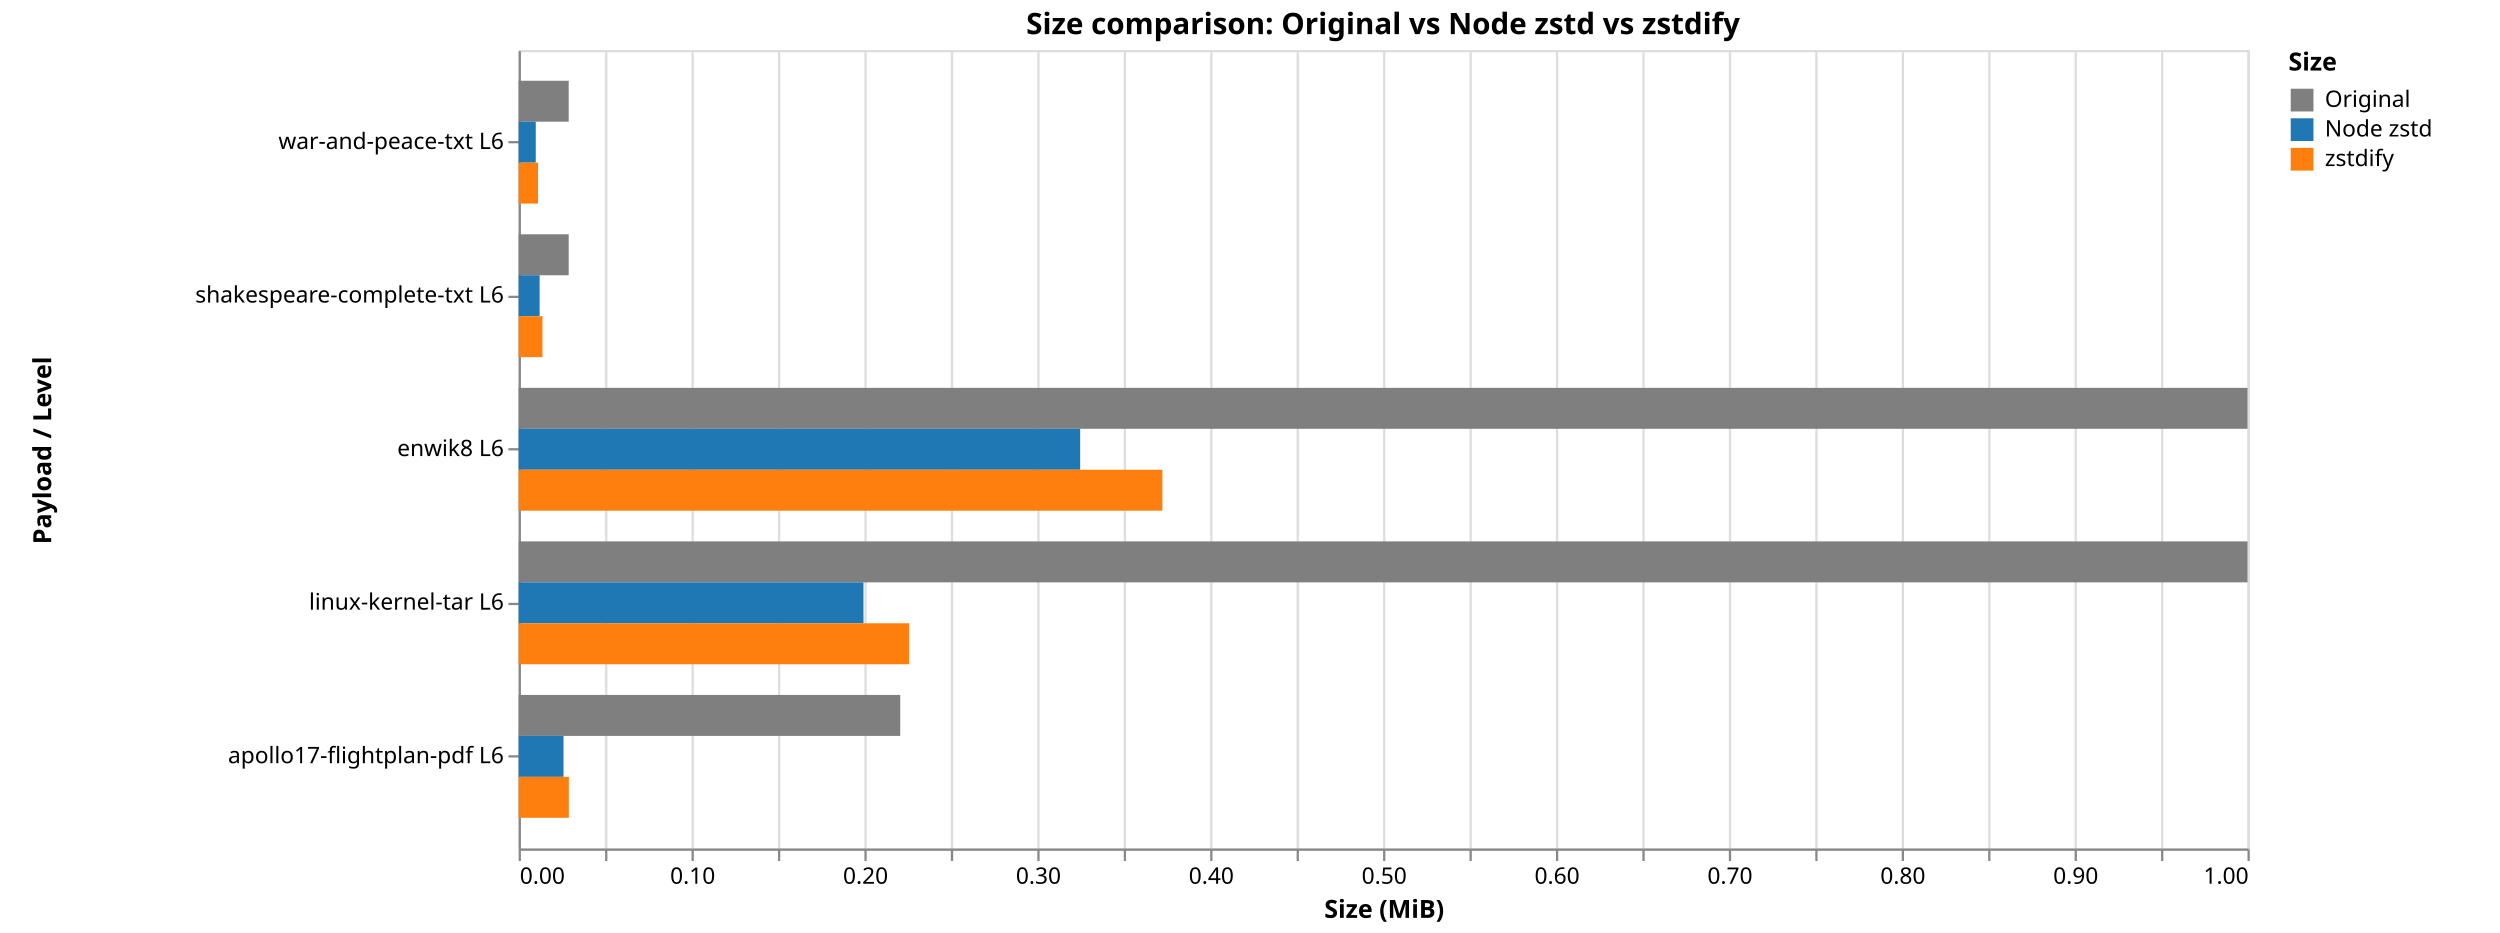
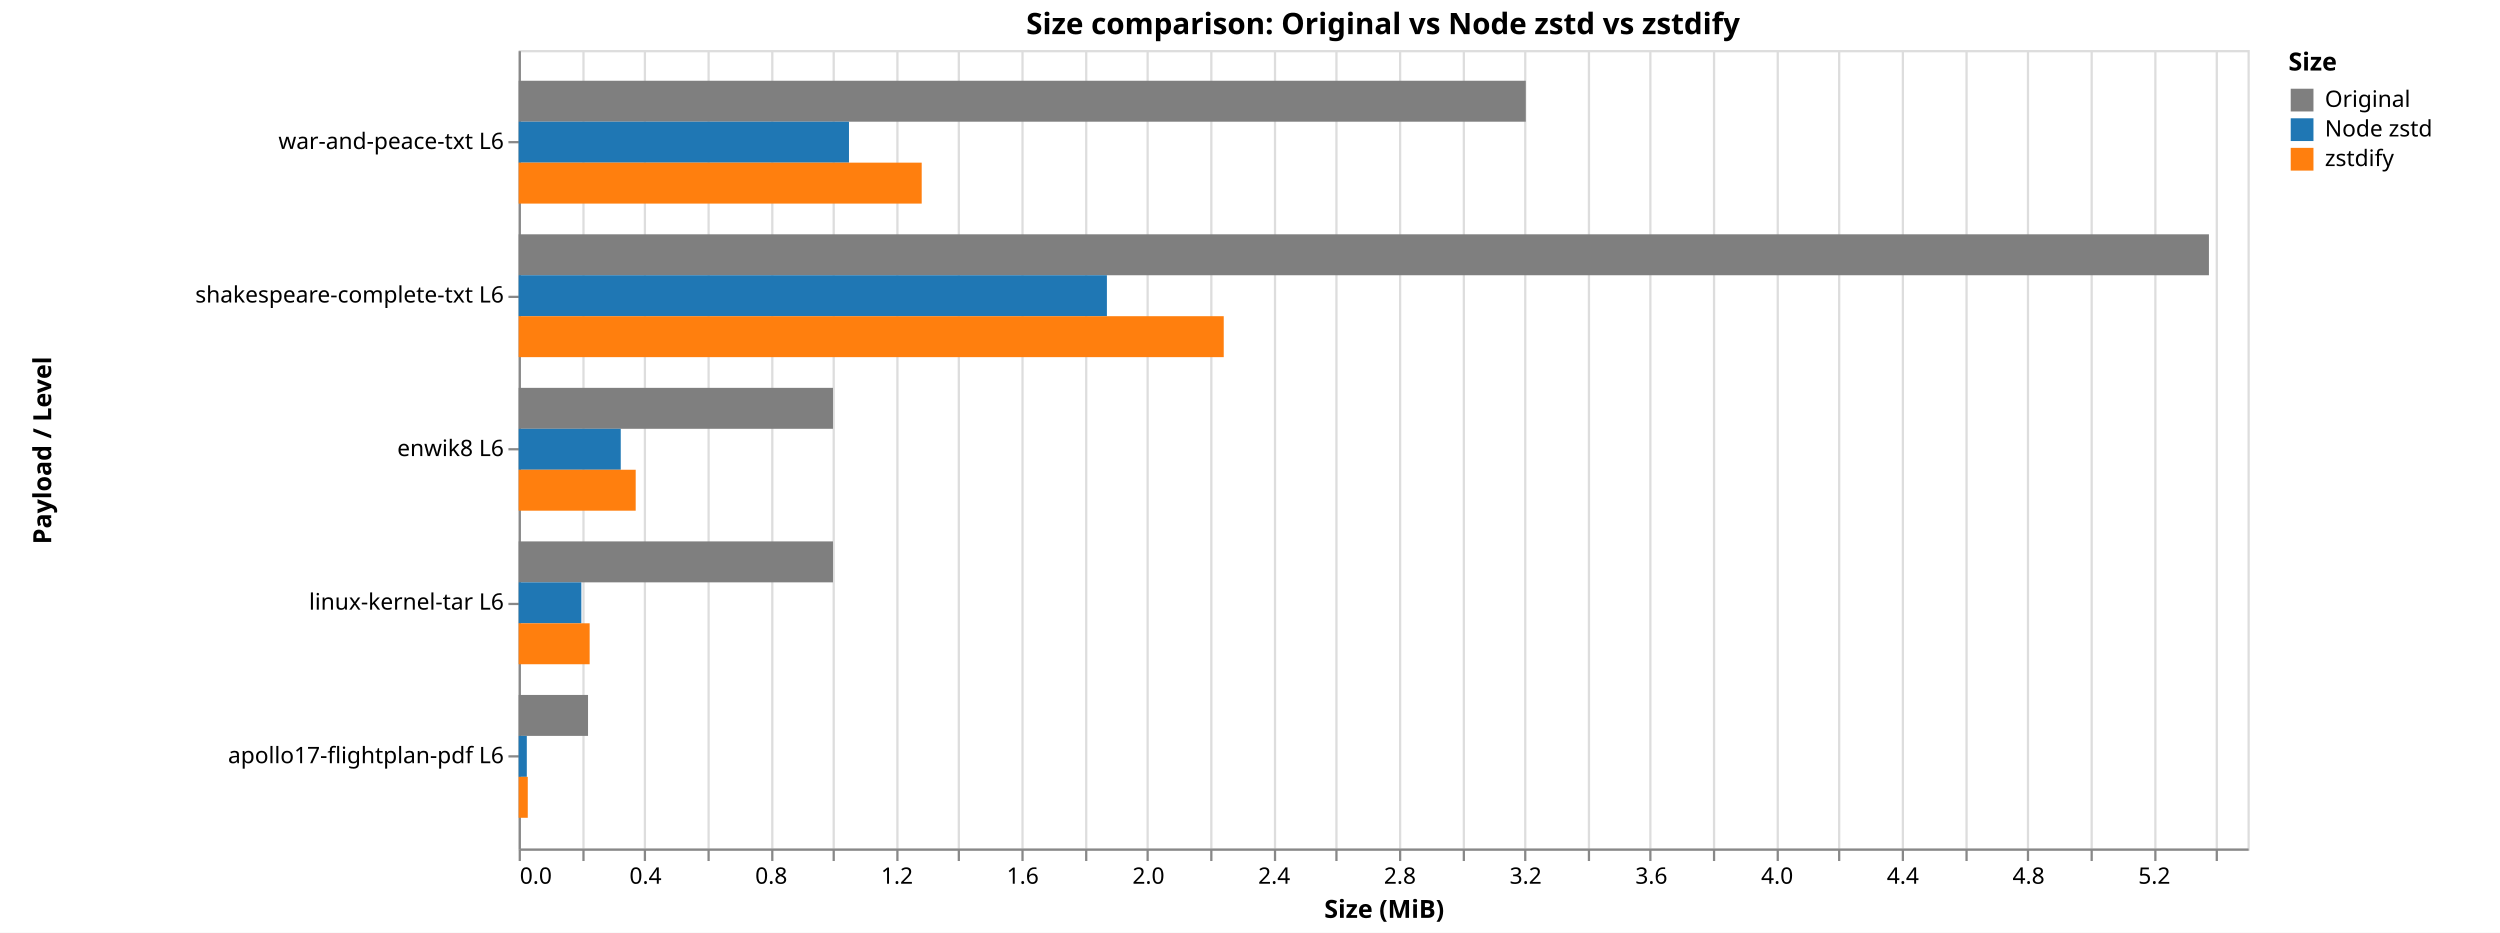
<svg xmlns="http://www.w3.org/2000/svg" version="1.1" class="marks" width="1099" height="410" viewBox="0 0 1099 410">
  <rect width="1099" height="410" fill="white" />
  <g fill="none" stroke-miterlimit="10" transform="translate(228,22)">
    <g class="mark-group role-frame root" role="graphics-object" aria-roledescription="group mark container">
      <g transform="translate(0,0)">
        <path class="background" aria-hidden="true" d="M0.5,0.5h760v351h-760Z" stroke="#ddd" />
        <g>
          <g class="mark-group role-axis" aria-hidden="true">
            <g transform="translate(0.5,351.5)">
              <path class="background" aria-hidden="true" d="M0,0h0v0h0Z" pointer-events="none" />
              <g>
                <g class="mark-rule role-axis-grid" pointer-events="none">
                  <line transform="translate(0,0)" x2="0" y2="-351" stroke="#ddd" stroke-width="1" opacity="1" />
-                   <line transform="translate(38,0)" x2="0" y2="-351" stroke="#ddd" stroke-width="1" opacity="1" />
-                   <line transform="translate(76,0)" x2="0" y2="-351" stroke="#ddd" stroke-width="1" opacity="1" />
-                   <line transform="translate(114,0)" x2="0" y2="-351" stroke="#ddd" stroke-width="1" opacity="1" />
-                   <line transform="translate(152,0)" x2="0" y2="-351" stroke="#ddd" stroke-width="1" opacity="1" />
-                   <line transform="translate(190,0)" x2="0" y2="-351" stroke="#ddd" stroke-width="1" opacity="1" />
-                   <line transform="translate(228,0)" x2="0" y2="-351" stroke="#ddd" stroke-width="1" opacity="1" />
-                   <line transform="translate(266,0)" x2="0" y2="-351" stroke="#ddd" stroke-width="1" opacity="1" />
+                   <line transform="translate(28,0)" x2="0" y2="-351" stroke="#ddd" stroke-width="1" opacity="1" />
+                   <line transform="translate(55,0)" x2="0" y2="-351" stroke="#ddd" stroke-width="1" opacity="1" />
+                   <line transform="translate(83,0)" x2="0" y2="-351" stroke="#ddd" stroke-width="1" opacity="1" />
+                   <line transform="translate(111,0)" x2="0" y2="-351" stroke="#ddd" stroke-width="1" opacity="1" />
+                   <line transform="translate(138,0)" x2="0" y2="-351" stroke="#ddd" stroke-width="1" opacity="1" />
+                   <line transform="translate(166,0)" x2="0" y2="-351" stroke="#ddd" stroke-width="1" opacity="1" />
+                   <line transform="translate(193,0)" x2="0" y2="-351" stroke="#ddd" stroke-width="1" opacity="1" />
+                   <line transform="translate(221,0)" x2="0" y2="-351" stroke="#ddd" stroke-width="1" opacity="1" />
+                   <line transform="translate(249,0)" x2="0" y2="-351" stroke="#ddd" stroke-width="1" opacity="1" />
+                   <line transform="translate(276,0)" x2="0" y2="-351" stroke="#ddd" stroke-width="1" opacity="1" />
                  <line transform="translate(304,0)" x2="0" y2="-351" stroke="#ddd" stroke-width="1" opacity="1" />
-                   <line transform="translate(342,0)" x2="0" y2="-351" stroke="#ddd" stroke-width="1" opacity="1" />
-                   <line transform="translate(380,0)" x2="0" y2="-351" stroke="#ddd" stroke-width="1" opacity="1" />
-                   <line transform="translate(418,0)" x2="0" y2="-351" stroke="#ddd" stroke-width="1" opacity="1" />
-                   <line transform="translate(456,0)" x2="0" y2="-351" stroke="#ddd" stroke-width="1" opacity="1" />
-                   <line transform="translate(494,0)" x2="0" y2="-351" stroke="#ddd" stroke-width="1" opacity="1" />
-                   <line transform="translate(532,0)" x2="0" y2="-351" stroke="#ddd" stroke-width="1" opacity="1" />
-                   <line transform="translate(570,0)" x2="0" y2="-351" stroke="#ddd" stroke-width="1" opacity="1" />
+                   <line transform="translate(332,0)" x2="0" y2="-351" stroke="#ddd" stroke-width="1" opacity="1" />
+                   <line transform="translate(359,0)" x2="0" y2="-351" stroke="#ddd" stroke-width="1" opacity="1" />
+                   <line transform="translate(387,0)" x2="0" y2="-351" stroke="#ddd" stroke-width="1" opacity="1" />
+                   <line transform="translate(415,0)" x2="0" y2="-351" stroke="#ddd" stroke-width="1" opacity="1" />
+                   <line transform="translate(442,0)" x2="0" y2="-351" stroke="#ddd" stroke-width="1" opacity="1" />
+                   <line transform="translate(470,0)" x2="0" y2="-351" stroke="#ddd" stroke-width="1" opacity="1" />
+                   <line transform="translate(497,0)" x2="0" y2="-351" stroke="#ddd" stroke-width="1" opacity="1" />
+                   <line transform="translate(525,0)" x2="0" y2="-351" stroke="#ddd" stroke-width="1" opacity="1" />
+                   <line transform="translate(553,0)" x2="0" y2="-351" stroke="#ddd" stroke-width="1" opacity="1" />
+                   <line transform="translate(580,0)" x2="0" y2="-351" stroke="#ddd" stroke-width="1" opacity="1" />
                  <line transform="translate(608,0)" x2="0" y2="-351" stroke="#ddd" stroke-width="1" opacity="1" />
-                   <line transform="translate(646,0)" x2="0" y2="-351" stroke="#ddd" stroke-width="1" opacity="1" />
-                   <line transform="translate(684,0)" x2="0" y2="-351" stroke="#ddd" stroke-width="1" opacity="1" />
-                   <line transform="translate(722,0)" x2="0" y2="-351" stroke="#ddd" stroke-width="1" opacity="1" />
-                   <line transform="translate(760,0)" x2="0" y2="-351" stroke="#ddd" stroke-width="1" opacity="1" />
-                 </g>
-               </g>
-               <path class="foreground" aria-hidden="true" d="" pointer-events="none" display="none" />
-             </g>
-           </g>
-           <g class="mark-group role-axis" role="graphics-symbol" aria-roledescription="axis" aria-label="X-axis titled 'Size (MiB)' for a linear scale with values from 0.0 to 1.0">
+                   <line transform="translate(636,0)" x2="0" y2="-351" stroke="#ddd" stroke-width="1" opacity="1" />
+                   <line transform="translate(663,0)" x2="0" y2="-351" stroke="#ddd" stroke-width="1" opacity="1" />
+                   <line transform="translate(691,0)" x2="0" y2="-351" stroke="#ddd" stroke-width="1" opacity="1" />
+                   <line transform="translate(719,0)" x2="0" y2="-351" stroke="#ddd" stroke-width="1" opacity="1" />
+                   <line transform="translate(746,0)" x2="0" y2="-351" stroke="#ddd" stroke-width="1" opacity="1" />
+                 </g>
+               </g>
+               <path class="foreground" aria-hidden="true" d="" pointer-events="none" display="none" />
+             </g>
+           </g>
+           <g class="mark-group role-axis" role="graphics-symbol" aria-roledescription="axis" aria-label="X-axis titled 'Size (MiB)' for a linear scale with values from 0 to 6">
            <g transform="translate(0.5,351.5)">
              <path class="background" aria-hidden="true" d="M0,0h0v0h0Z" pointer-events="none" />
              <g>
                <g class="mark-rule role-axis-tick" pointer-events="none">
                  <line transform="translate(0,0)" x2="0" y2="5" stroke="#888" stroke-width="1" opacity="1" />
-                   <line transform="translate(38,0)" x2="0" y2="5" stroke="#888" stroke-width="1" opacity="1" />
-                   <line transform="translate(76,0)" x2="0" y2="5" stroke="#888" stroke-width="1" opacity="1" />
-                   <line transform="translate(114,0)" x2="0" y2="5" stroke="#888" stroke-width="1" opacity="1" />
-                   <line transform="translate(152,0)" x2="0" y2="5" stroke="#888" stroke-width="1" opacity="1" />
-                   <line transform="translate(190,0)" x2="0" y2="5" stroke="#888" stroke-width="1" opacity="1" />
-                   <line transform="translate(228,0)" x2="0" y2="5" stroke="#888" stroke-width="1" opacity="1" />
-                   <line transform="translate(266,0)" x2="0" y2="5" stroke="#888" stroke-width="1" opacity="1" />
+                   <line transform="translate(28,0)" x2="0" y2="5" stroke="#888" stroke-width="1" opacity="1" />
+                   <line transform="translate(55,0)" x2="0" y2="5" stroke="#888" stroke-width="1" opacity="1" />
+                   <line transform="translate(83,0)" x2="0" y2="5" stroke="#888" stroke-width="1" opacity="1" />
+                   <line transform="translate(111,0)" x2="0" y2="5" stroke="#888" stroke-width="1" opacity="1" />
+                   <line transform="translate(138,0)" x2="0" y2="5" stroke="#888" stroke-width="1" opacity="1" />
+                   <line transform="translate(166,0)" x2="0" y2="5" stroke="#888" stroke-width="1" opacity="1" />
+                   <line transform="translate(193,0)" x2="0" y2="5" stroke="#888" stroke-width="1" opacity="1" />
+                   <line transform="translate(221,0)" x2="0" y2="5" stroke="#888" stroke-width="1" opacity="1" />
+                   <line transform="translate(249,0)" x2="0" y2="5" stroke="#888" stroke-width="1" opacity="1" />
+                   <line transform="translate(276,0)" x2="0" y2="5" stroke="#888" stroke-width="1" opacity="1" />
                  <line transform="translate(304,0)" x2="0" y2="5" stroke="#888" stroke-width="1" opacity="1" />
-                   <line transform="translate(342,0)" x2="0" y2="5" stroke="#888" stroke-width="1" opacity="1" />
-                   <line transform="translate(380,0)" x2="0" y2="5" stroke="#888" stroke-width="1" opacity="1" />
-                   <line transform="translate(418,0)" x2="0" y2="5" stroke="#888" stroke-width="1" opacity="1" />
-                   <line transform="translate(456,0)" x2="0" y2="5" stroke="#888" stroke-width="1" opacity="1" />
-                   <line transform="translate(494,0)" x2="0" y2="5" stroke="#888" stroke-width="1" opacity="1" />
-                   <line transform="translate(532,0)" x2="0" y2="5" stroke="#888" stroke-width="1" opacity="1" />
-                   <line transform="translate(570,0)" x2="0" y2="5" stroke="#888" stroke-width="1" opacity="1" />
+                   <line transform="translate(332,0)" x2="0" y2="5" stroke="#888" stroke-width="1" opacity="1" />
+                   <line transform="translate(359,0)" x2="0" y2="5" stroke="#888" stroke-width="1" opacity="1" />
+                   <line transform="translate(387,0)" x2="0" y2="5" stroke="#888" stroke-width="1" opacity="1" />
+                   <line transform="translate(415,0)" x2="0" y2="5" stroke="#888" stroke-width="1" opacity="1" />
+                   <line transform="translate(442,0)" x2="0" y2="5" stroke="#888" stroke-width="1" opacity="1" />
+                   <line transform="translate(470,0)" x2="0" y2="5" stroke="#888" stroke-width="1" opacity="1" />
+                   <line transform="translate(497,0)" x2="0" y2="5" stroke="#888" stroke-width="1" opacity="1" />
+                   <line transform="translate(525,0)" x2="0" y2="5" stroke="#888" stroke-width="1" opacity="1" />
+                   <line transform="translate(553,0)" x2="0" y2="5" stroke="#888" stroke-width="1" opacity="1" />
+                   <line transform="translate(580,0)" x2="0" y2="5" stroke="#888" stroke-width="1" opacity="1" />
                  <line transform="translate(608,0)" x2="0" y2="5" stroke="#888" stroke-width="1" opacity="1" />
-                   <line transform="translate(646,0)" x2="0" y2="5" stroke="#888" stroke-width="1" opacity="1" />
-                   <line transform="translate(684,0)" x2="0" y2="5" stroke="#888" stroke-width="1" opacity="1" />
-                   <line transform="translate(722,0)" x2="0" y2="5" stroke="#888" stroke-width="1" opacity="1" />
-                   <line transform="translate(760,0)" x2="0" y2="5" stroke="#888" stroke-width="1" opacity="1" />
+                   <line transform="translate(636,0)" x2="0" y2="5" stroke="#888" stroke-width="1" opacity="1" />
+                   <line transform="translate(663,0)" x2="0" y2="5" stroke="#888" stroke-width="1" opacity="1" />
+                   <line transform="translate(691,0)" x2="0" y2="5" stroke="#888" stroke-width="1" opacity="1" />
+                   <line transform="translate(719,0)" x2="0" y2="5" stroke="#888" stroke-width="1" opacity="1" />
+                   <line transform="translate(746,0)" x2="0" y2="5" stroke="#888" stroke-width="1" opacity="1" />
                </g>
                <g class="mark-text role-axis-label" pointer-events="none">
-                   <text text-anchor="start" transform="translate(0,15)" font-family="sans-serif" font-size="10px" fill="#000" opacity="1">0.00</text>
-                   <text text-anchor="middle" transform="translate(38,15)" font-family="sans-serif" font-size="10px" fill="#000" opacity="0">0.05</text>
-                   <text text-anchor="middle" transform="translate(76,15)" font-family="sans-serif" font-size="10px" fill="#000" opacity="1">0.10</text>
-                   <text text-anchor="middle" transform="translate(114,15)" font-family="sans-serif" font-size="10px" fill="#000" opacity="0">0.15</text>
-                   <text text-anchor="middle" transform="translate(152,15)" font-family="sans-serif" font-size="10px" fill="#000" opacity="1">0.20</text>
-                   <text text-anchor="middle" transform="translate(190,15)" font-family="sans-serif" font-size="10px" fill="#000" opacity="0">0.25</text>
-                   <text text-anchor="middle" transform="translate(228,15)" font-family="sans-serif" font-size="10px" fill="#000" opacity="1">0.30</text>
-                   <text text-anchor="middle" transform="translate(266,15)" font-family="sans-serif" font-size="10px" fill="#000" opacity="0">0.35</text>
-                   <text text-anchor="middle" transform="translate(304,15)" font-family="sans-serif" font-size="10px" fill="#000" opacity="1">0.40</text>
-                   <text text-anchor="middle" transform="translate(342,15)" font-family="sans-serif" font-size="10px" fill="#000" opacity="0">0.45</text>
-                   <text text-anchor="middle" transform="translate(380,15)" font-family="sans-serif" font-size="10px" fill="#000" opacity="1">0.50</text>
-                   <text text-anchor="middle" transform="translate(418,15)" font-family="sans-serif" font-size="10px" fill="#000" opacity="0">0.55</text>
-                   <text text-anchor="middle" transform="translate(456,15)" font-family="sans-serif" font-size="10px" fill="#000" opacity="1">0.60</text>
-                   <text text-anchor="middle" transform="translate(494,15)" font-family="sans-serif" font-size="10px" fill="#000" opacity="0">0.65</text>
-                   <text text-anchor="middle" transform="translate(532,15)" font-family="sans-serif" font-size="10px" fill="#000" opacity="1">0.70</text>
-                   <text text-anchor="middle" transform="translate(570,15)" font-family="sans-serif" font-size="10px" fill="#000" opacity="0">0.75</text>
-                   <text text-anchor="middle" transform="translate(608,15)" font-family="sans-serif" font-size="10px" fill="#000" opacity="1">0.80</text>
-                   <text text-anchor="middle" transform="translate(646,15)" font-family="sans-serif" font-size="10px" fill="#000" opacity="0">0.85</text>
-                   <text text-anchor="middle" transform="translate(684,15)" font-family="sans-serif" font-size="10px" fill="#000" opacity="1">0.90</text>
-                   <text text-anchor="middle" transform="translate(722,15)" font-family="sans-serif" font-size="10px" fill="#000" opacity="0">0.95</text>
-                   <text text-anchor="end" transform="translate(760,15)" font-family="sans-serif" font-size="10px" fill="#000" opacity="1">1.00</text>
+                   <text text-anchor="start" transform="translate(0,15)" font-family="sans-serif" font-size="10px" fill="#000" opacity="1">0.0</text>
+                   <text text-anchor="middle" transform="translate(27.63636,15)" font-family="sans-serif" font-size="10px" fill="#000" opacity="0">0.2</text>
+                   <text text-anchor="middle" transform="translate(55.27273,15)" font-family="sans-serif" font-size="10px" fill="#000" opacity="1">0.4</text>
+                   <text text-anchor="middle" transform="translate(82.90909,15)" font-family="sans-serif" font-size="10px" fill="#000" opacity="0">0.6</text>
+                   <text text-anchor="middle" transform="translate(110.5455,15)" font-family="sans-serif" font-size="10px" fill="#000" opacity="1">0.8</text>
+                   <text text-anchor="middle" transform="translate(138.1818,15)" font-family="sans-serif" font-size="10px" fill="#000" opacity="0">1.0</text>
+                   <text text-anchor="middle" transform="translate(165.8182,15)" font-family="sans-serif" font-size="10px" fill="#000" opacity="1">1.2</text>
+                   <text text-anchor="middle" transform="translate(193.4545,15)" font-family="sans-serif" font-size="10px" fill="#000" opacity="0">1.4</text>
+                   <text text-anchor="middle" transform="translate(221.0909,15)" font-family="sans-serif" font-size="10px" fill="#000" opacity="1">1.6</text>
+                   <text text-anchor="middle" transform="translate(248.7273,15)" font-family="sans-serif" font-size="10px" fill="#000" opacity="0">1.8</text>
+                   <text text-anchor="middle" transform="translate(276.3636,15)" font-family="sans-serif" font-size="10px" fill="#000" opacity="1">2.0</text>
+                   <text text-anchor="middle" transform="translate(304,15)" font-family="sans-serif" font-size="10px" fill="#000" opacity="0">2.2</text>
+                   <text text-anchor="middle" transform="translate(331.6364,15)" font-family="sans-serif" font-size="10px" fill="#000" opacity="1">2.4</text>
+                   <text text-anchor="middle" transform="translate(359.2727,15)" font-family="sans-serif" font-size="10px" fill="#000" opacity="0">2.6</text>
+                   <text text-anchor="middle" transform="translate(386.9091,15)" font-family="sans-serif" font-size="10px" fill="#000" opacity="1">2.8</text>
+                   <text text-anchor="middle" transform="translate(414.5455,15)" font-family="sans-serif" font-size="10px" fill="#000" opacity="0">3.0</text>
+                   <text text-anchor="middle" transform="translate(442.1818,15)" font-family="sans-serif" font-size="10px" fill="#000" opacity="1">3.2</text>
+                   <text text-anchor="middle" transform="translate(469.8182,15)" font-family="sans-serif" font-size="10px" fill="#000" opacity="0">3.4</text>
+                   <text text-anchor="middle" transform="translate(497.4545,15)" font-family="sans-serif" font-size="10px" fill="#000" opacity="1">3.6</text>
+                   <text text-anchor="middle" transform="translate(525.0909,15)" font-family="sans-serif" font-size="10px" fill="#000" opacity="0">3.8</text>
+                   <text text-anchor="middle" transform="translate(552.7273,15)" font-family="sans-serif" font-size="10px" fill="#000" opacity="1">4.0</text>
+                   <text text-anchor="middle" transform="translate(580.3636,15)" font-family="sans-serif" font-size="10px" fill="#000" opacity="0">4.2</text>
+                   <text text-anchor="middle" transform="translate(608,15)" font-family="sans-serif" font-size="10px" fill="#000" opacity="1">4.4</text>
+                   <text text-anchor="middle" transform="translate(635.6364,15)" font-family="sans-serif" font-size="10px" fill="#000" opacity="0">4.6</text>
+                   <text text-anchor="middle" transform="translate(663.2727,15)" font-family="sans-serif" font-size="10px" fill="#000" opacity="1">4.8</text>
+                   <text text-anchor="middle" transform="translate(690.9091,15)" font-family="sans-serif" font-size="10px" fill="#000" opacity="0">5.0</text>
+                   <text text-anchor="middle" transform="translate(718.5455,15)" font-family="sans-serif" font-size="10px" fill="#000" opacity="1">5.2</text>
+                   <text text-anchor="middle" transform="translate(746.1818,15)" font-family="sans-serif" font-size="10px" fill="#000" opacity="0">5.4</text>
                </g>
                <g class="mark-rule role-axis-domain" pointer-events="none">
                  <line transform="translate(0,0)" x2="760" y2="0" stroke="#888" stroke-width="1" opacity="1" />
                </g>
                <g class="mark-text role-axis-title" pointer-events="none">
                  <text text-anchor="middle" transform="translate(380,30)" font-family="sans-serif" font-size="11px" font-weight="bold" fill="#000" opacity="1">Size (MiB)</text>
                </g>
              </g>
              <path class="foreground" aria-hidden="true" d="" pointer-events="none" display="none" />
            </g>
          </g>
          <g class="mark-group role-axis" role="graphics-symbol" aria-roledescription="axis" aria-label="Y-axis titled 'Payload / Level' for a discrete scale with 5 values: war-and-peace-txt L6, shakespeare-complete-txt L6, enwik8 L6, linux-kernel-tar L6, apollo17-flightplan-pdf L6">
            <g transform="translate(0.5,0.5)">
              <path class="background" aria-hidden="true" d="M0,0h0v0h0Z" pointer-events="none" />
              <g>
                <g class="mark-rule role-axis-tick" pointer-events="none">
                  <line transform="translate(0,40)" x2="-5" y2="0" stroke="#888" stroke-width="1" opacity="1" />
                  <line transform="translate(0,108)" x2="-5" y2="0" stroke="#888" stroke-width="1" opacity="1" />
                  <line transform="translate(0,175)" x2="-5" y2="0" stroke="#888" stroke-width="1" opacity="1" />
                  <line transform="translate(0,243)" x2="-5" y2="0" stroke="#888" stroke-width="1" opacity="1" />
                  <line transform="translate(0,310)" x2="-5" y2="0" stroke="#888" stroke-width="1" opacity="1" />
                </g>
                <g class="mark-text role-axis-label" pointer-events="none">
                  <text text-anchor="end" transform="translate(-7,43)" font-family="sans-serif" font-size="10px" fill="#000" opacity="1">war-and-peace-txt L6</text>
                  <text text-anchor="end" transform="translate(-7,110.5)" font-family="sans-serif" font-size="10px" fill="#000" opacity="1">shakespeare-complete-txt L6</text>
                  <text text-anchor="end" transform="translate(-7,178)" font-family="sans-serif" font-size="10px" fill="#000" opacity="1">enwik8 L6</text>
                  <text text-anchor="end" transform="translate(-7,245.5)" font-family="sans-serif" font-size="10px" fill="#000" opacity="1">linux-kernel-tar L6</text>
                  <text text-anchor="end" transform="translate(-7,313)" font-family="sans-serif" font-size="10px" fill="#000" opacity="1">apollo17-flightplan-pdf L6</text>
                </g>
                <g class="mark-rule role-axis-domain" pointer-events="none">
                  <line transform="translate(0,0)" x2="0" y2="351" stroke="#888" stroke-width="1" opacity="1" />
                </g>
                <g class="mark-text role-axis-title" pointer-events="none">
                  <text text-anchor="middle" transform="translate(-204,175.5) rotate(-90) translate(0,-2)" font-family="sans-serif" font-size="11px" font-weight="bold" fill="#000" opacity="1">Payload / Level</text>
                </g>
              </g>
              <path class="foreground" aria-hidden="true" d="" pointer-events="none" display="none" />
            </g>
          </g>
          <g class="mark-rect role-mark marks" role="graphics-object" aria-roledescription="rect mark container">
-             <path aria-label="Size (MiB): 0.0289468765259; Payload / Level: war-and-peace-txt L6; type: Original; Type: Original; Size (bytes): 30,353" role="graphics-symbol" aria-roledescription="bar" d="M0,13.5h22v18h-22Z" fill="#7f7f7f" />
-             <path aria-label="Size (MiB): 0.00989532470703; Payload / Level: war-and-peace-txt L6; type: Node zstd; Type: Node zstd; Size (bytes): 10,376" role="graphics-symbol" aria-roledescription="bar" d="M0,31.5h7.52v18h-7.52Z" fill="#1f77b4" />
-             <path aria-label="Size (MiB): 0.0112171173096; Payload / Level: war-and-peace-txt L6; type: zstdify; Type: zstdify; Size (bytes): 11,762" role="graphics-symbol" aria-roledescription="bar" d="M0,49.5h8.525v18h-8.525Z" fill="#ff7f0e" />
-             <path aria-label="Size (MiB): 0.0289468765259; Payload / Level: shakespeare-complete-txt L6; type: Original; Type: Original; Size (bytes): 30,353" role="graphics-symbol" aria-roledescription="bar" d="M0,81h22v18h-22Z" fill="#7f7f7f" />
-             <path aria-label="Size (MiB): 0.0121250152588; Payload / Level: shakespeare-complete-txt L6; type: Node zstd; Type: Node zstd; Size (bytes): 12,714" role="graphics-symbol" aria-roledescription="bar" d="M0,99h9.215v18h-9.215Z" fill="#1f77b4" />
-             <path aria-label="Size (MiB): 0.0137729644775; Payload / Level: shakespeare-complete-txt L6; type: zstdify; Type: zstdify; Size (bytes): 14,442" role="graphics-symbol" aria-roledescription="bar" d="M0,117h10.467v18h-10.467Z" fill="#ff7f0e" />
-             <path aria-label="Size (MiB): 1; Payload / Level: enwik8 L6; type: Original; Type: Original; Size (bytes): 1,048,576" role="graphics-symbol" aria-roledescription="bar" d="M0,148.5h760v18h-760Z" fill="#7f7f7f" />
-             <path aria-label="Size (MiB): 0.324798583984; Payload / Level: enwik8 L6; type: Node zstd; Type: Node zstd; Size (bytes): 340,576" role="graphics-symbol" aria-roledescription="bar" d="M0,166.5h246.847v18h-246.847Z" fill="#1f77b4" />
-             <path aria-label="Size (MiB): 0.372351646423; Payload / Level: enwik8 L6; type: zstdify; Type: zstdify; Size (bytes): 390,439" role="graphics-symbol" aria-roledescription="bar" d="M0,184.5h282.987v18h-282.987Z" fill="#ff7f0e" />
-             <path aria-label="Size (MiB): 1; Payload / Level: linux-kernel-tar L6; type: Original; Type: Original; Size (bytes): 1,048,576" role="graphics-symbol" aria-roledescription="bar" d="M0,216h760v18h-760Z" fill="#7f7f7f" />
-             <path aria-label="Size (MiB): 0.199460029602; Payload / Level: linux-kernel-tar L6; type: Node zstd; Type: Node zstd; Size (bytes): 209,149" role="graphics-symbol" aria-roledescription="bar" d="M0,234h151.59v18h-151.59Z" fill="#1f77b4" />
-             <path aria-label="Size (MiB): 0.225858688354; Payload / Level: linux-kernel-tar L6; type: zstdify; Type: zstdify; Size (bytes): 236,830" role="graphics-symbol" aria-roledescription="bar" d="M0,252h171.653v18h-171.653Z" fill="#ff7f0e" />
-             <path aria-label="Size (MiB): 0.220713615417; Payload / Level: apollo17-flightplan-pdf L6; type: Original; Type: Original; Size (bytes): 231,435" role="graphics-symbol" aria-roledescription="bar" d="M0,283.5h167.742v18h-167.742Z" fill="#7f7f7f" />
-             <path aria-label="Size (MiB): 0.0259609222412; Payload / Level: apollo17-flightplan-pdf L6; type: Node zstd; Type: Node zstd; Size (bytes): 27,222" role="graphics-symbol" aria-roledescription="bar" d="M0,301.5h19.73v18h-19.73Z" fill="#1f77b4" />
-             <path aria-label="Size (MiB): 0.0290279388428; Payload / Level: apollo17-flightplan-pdf L6; type: zstdify; Type: zstdify; Size (bytes): 30,438" role="graphics-symbol" aria-roledescription="bar" d="M0,319.5h22.061v18h-22.061Z" fill="#ff7f0e" />
+             <path aria-label="Size (MiB): 3.20401382446; Payload / Level: war-and-peace-txt L6; type: Original; Type: Original; Size (bytes): 3,359,652" role="graphics-symbol" aria-roledescription="bar" d="M0,13.5h442.736v18h-442.736Z" fill="#7f7f7f" />
+             <path aria-label="Size (MiB): 1.05086612701; Payload / Level: war-and-peace-txt L6; type: Node zstd; Type: Node zstd; Size (bytes): 1,101,913" role="graphics-symbol" aria-roledescription="bar" d="M0,31.5h145.211v18h-145.211Z" fill="#1f77b4" />
+             <path aria-label="Size (MiB): 1.28221321106; Payload / Level: war-and-peace-txt L6; type: zstdify; Type: zstdify; Size (bytes): 1,344,498" role="graphics-symbol" aria-roledescription="bar" d="M0,49.5h177.179v18h-177.179Z" fill="#ff7f0e" />
+             <path aria-label="Size (MiB): 5.37731647491; Payload / Level: shakespeare-complete-txt L6; type: Original; Type: Original; Size (bytes): 5,638,525" role="graphics-symbol" aria-roledescription="bar" d="M0,81h743.047v18h-743.047Z" fill="#7f7f7f" />
+             <path aria-label="Size (MiB): 1.87141990662; Payload / Level: shakespeare-complete-txt L6; type: Node zstd; Type: Node zstd; Size (bytes): 1,962,326" role="graphics-symbol" aria-roledescription="bar" d="M0,99h258.596v18h-258.596Z" fill="#1f77b4" />
+             <path aria-label="Size (MiB): 2.2430896759; Payload / Level: shakespeare-complete-txt L6; type: zstdify; Type: zstdify; Size (bytes): 2,352,050" role="graphics-symbol" aria-roledescription="bar" d="M0,117h309.954v18h-309.954Z" fill="#ff7f0e" />
+             <path aria-label="Size (MiB): 1; Payload / Level: enwik8 L6; type: Original; Type: Original; Size (bytes): 1,048,576" role="graphics-symbol" aria-roledescription="bar" d="M0,148.5h138.182v18h-138.182Z" fill="#7f7f7f" />
+             <path aria-label="Size (MiB): 0.324798583984; Payload / Level: enwik8 L6; type: Node zstd; Type: Node zstd; Size (bytes): 340,576" role="graphics-symbol" aria-roledescription="bar" d="M0,166.5h44.881v18h-44.881Z" fill="#1f77b4" />
+             <path aria-label="Size (MiB): 0.372351646423; Payload / Level: enwik8 L6; type: zstdify; Type: zstdify; Size (bytes): 390,439" role="graphics-symbol" aria-roledescription="bar" d="M0,184.5h51.452v18h-51.452Z" fill="#ff7f0e" />
+             <path aria-label="Size (MiB): 1; Payload / Level: linux-kernel-tar L6; type: Original; Type: Original; Size (bytes): 1,048,576" role="graphics-symbol" aria-roledescription="bar" d="M0,216h138.182v18h-138.182Z" fill="#7f7f7f" />
+             <path aria-label="Size (MiB): 0.199460029602; Payload / Level: linux-kernel-tar L6; type: Node zstd; Type: Node zstd; Size (bytes): 209,149" role="graphics-symbol" aria-roledescription="bar" d="M0,234h27.562v18h-27.562Z" fill="#1f77b4" />
+             <path aria-label="Size (MiB): 0.225858688354; Payload / Level: linux-kernel-tar L6; type: zstdify; Type: zstdify; Size (bytes): 236,830" role="graphics-symbol" aria-roledescription="bar" d="M0,252h31.21v18h-31.21Z" fill="#ff7f0e" />
+             <path aria-label="Size (MiB): 0.220711708069; Payload / Level: apollo17-flightplan-pdf L6; type: Original; Type: Original; Size (bytes): 231,433" role="graphics-symbol" aria-roledescription="bar" d="M0,283.5h30.498v18h-30.498Z" fill="#7f7f7f" />
+             <path aria-label="Size (MiB): 0.0259571075439; Payload / Level: apollo17-flightplan-pdf L6; type: Node zstd; Type: Node zstd; Size (bytes): 27,218" role="graphics-symbol" aria-roledescription="bar" d="M0,301.5h3.587v18h-3.587Z" fill="#1f77b4" />
+             <path aria-label="Size (MiB): 0.0290184020996; Payload / Level: apollo17-flightplan-pdf L6; type: zstdify; Type: zstdify; Size (bytes): 30,428" role="graphics-symbol" aria-roledescription="bar" d="M0,319.5h4.01v18h-4.01Z" fill="#ff7f0e" />
          </g>
          <g class="mark-group role-legend" role="graphics-symbol" aria-roledescription="legend" aria-label="Symbol legend titled 'Size' for fill color with 3 values: Original, Node zstd, zstdify">
            <g transform="translate(778,0)">
              <path class="background" aria-hidden="true" d="M0,0h88v53h-88Z" pointer-events="none" />
              <g>
                <g class="mark-group role-legend-entry">
                  <g transform="translate(0,16)">
                    <path class="background" aria-hidden="true" d="M0,0h0v0h0Z" pointer-events="none" />
                    <g>
                      <g class="mark-group role-scope" role="graphics-object" aria-roledescription="group mark container">
                        <g transform="translate(0,0)">
                          <path class="background" aria-hidden="true" d="M0,0h88v11h-88Z" pointer-events="none" opacity="1" />
                          <g>
                            <g class="mark-symbol role-legend-symbol" pointer-events="none">
                              <path transform="translate(6,6)" d="M-5,-5h10v10h-10Z" fill="#7f7f7f" stroke-width="1.5" opacity="1" />
                            </g>
                            <g class="mark-text role-legend-label" pointer-events="none">
                              <text text-anchor="start" transform="translate(16,9)" font-family="sans-serif" font-size="10px" fill="#000" opacity="1">Original</text>
                            </g>
                          </g>
                          <path class="foreground" aria-hidden="true" d="" pointer-events="none" display="none" />
                        </g>
                        <g transform="translate(0,13)">
                          <path class="background" aria-hidden="true" d="M0,0h88v11h-88Z" pointer-events="none" opacity="1" />
                          <g>
                            <g class="mark-symbol role-legend-symbol" pointer-events="none">
                              <path transform="translate(6,6)" d="M-5,-5h10v10h-10Z" fill="#1f77b4" stroke-width="1.5" opacity="1" />
                            </g>
                            <g class="mark-text role-legend-label" pointer-events="none">
                              <text text-anchor="start" transform="translate(16,9)" font-family="sans-serif" font-size="10px" fill="#000" opacity="1">Node zstd</text>
                            </g>
                          </g>
                          <path class="foreground" aria-hidden="true" d="" pointer-events="none" display="none" />
                        </g>
                        <g transform="translate(0,26)">
                          <path class="background" aria-hidden="true" d="M0,0h88v11h-88Z" pointer-events="none" opacity="1" />
                          <g>
                            <g class="mark-symbol role-legend-symbol" pointer-events="none">
                              <path transform="translate(6,6)" d="M-5,-5h10v10h-10Z" fill="#ff7f0e" stroke-width="1.5" opacity="1" />
                            </g>
                            <g class="mark-text role-legend-label" pointer-events="none">
                              <text text-anchor="start" transform="translate(16,9)" font-family="sans-serif" font-size="10px" fill="#000" opacity="1">zstdify</text>
                            </g>
                          </g>
                          <path class="foreground" aria-hidden="true" d="" pointer-events="none" display="none" />
                        </g>
                      </g>
                    </g>
                    <path class="foreground" aria-hidden="true" d="" pointer-events="none" display="none" />
                  </g>
                </g>
                <g class="mark-text role-legend-title" pointer-events="none">
                  <text text-anchor="start" transform="translate(0,9)" font-family="sans-serif" font-size="11px" font-weight="bold" fill="#000" opacity="1">Size</text>
                </g>
              </g>
              <path class="foreground" aria-hidden="true" d="" pointer-events="none" display="none" />
            </g>
          </g>
          <g class="mark-group role-title">
            <g transform="translate(380,-17)">
              <path class="background" aria-hidden="true" d="M0,0h0v0h0Z" pointer-events="none" />
              <g>
                <g class="mark-text role-title-text" role="graphics-symbol" aria-roledescription="title" aria-label="Title text 'Size comparison: Original vs Node zstd vs zstdify'" pointer-events="none">
                  <text text-anchor="middle" transform="translate(0,10)" font-family="sans-serif" font-size="13px" font-weight="bold" fill="#000" opacity="1">Size comparison: Original vs Node zstd vs zstdify</text>
                </g>
              </g>
              <path class="foreground" aria-hidden="true" d="" pointer-events="none" display="none" />
            </g>
          </g>
        </g>
        <path class="foreground" aria-hidden="true" d="" display="none" />
      </g>
    </g>
  </g>
</svg>
